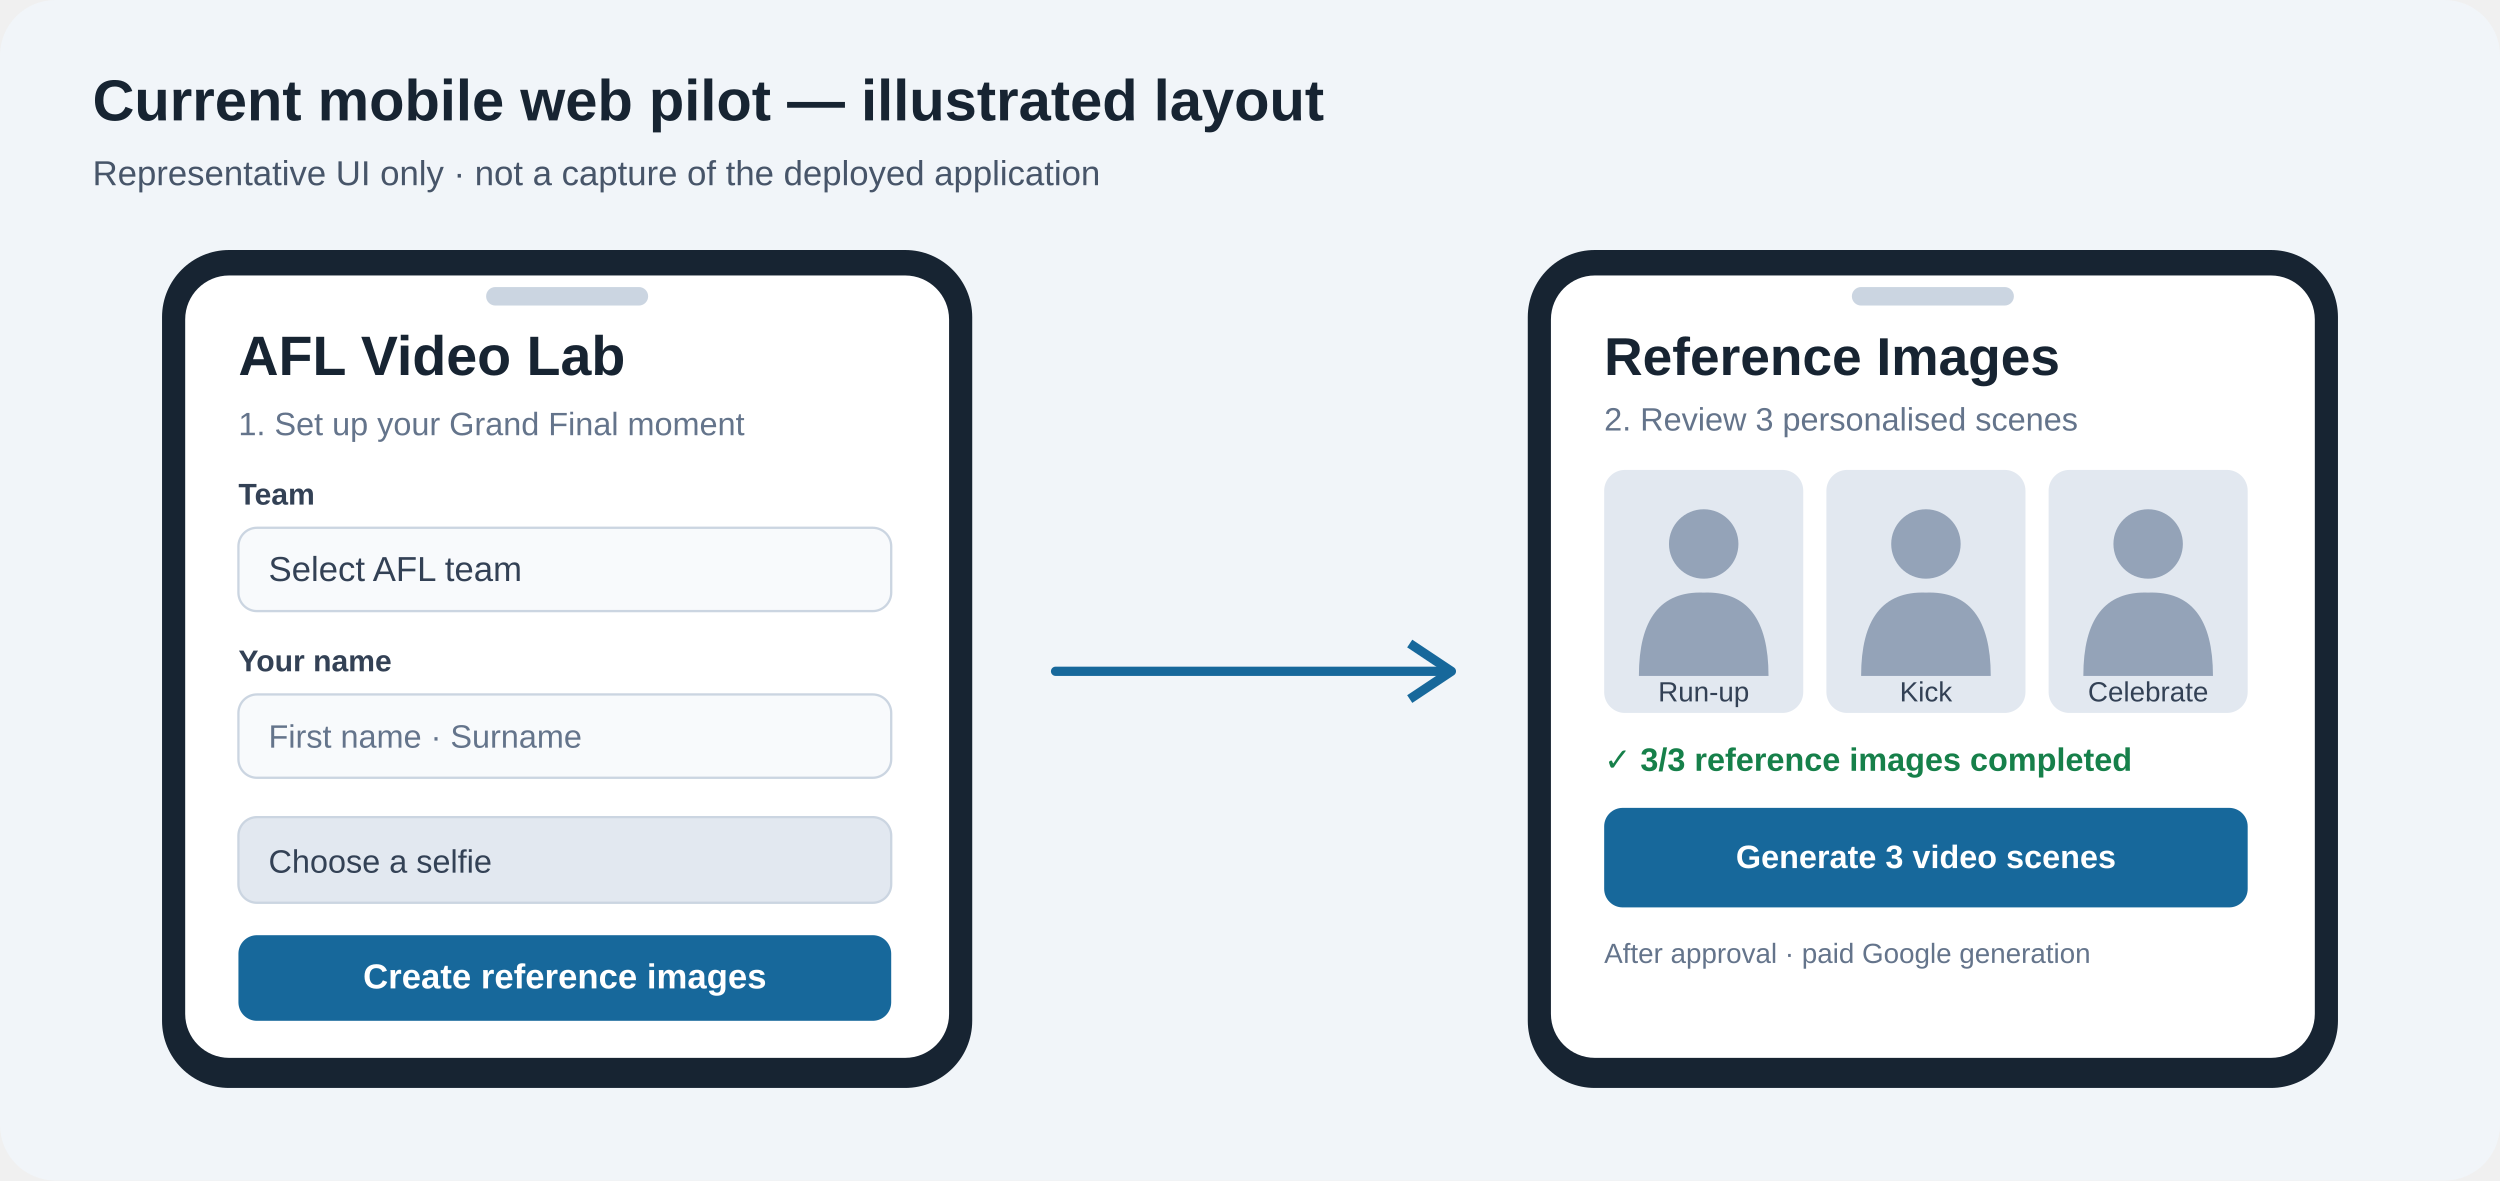
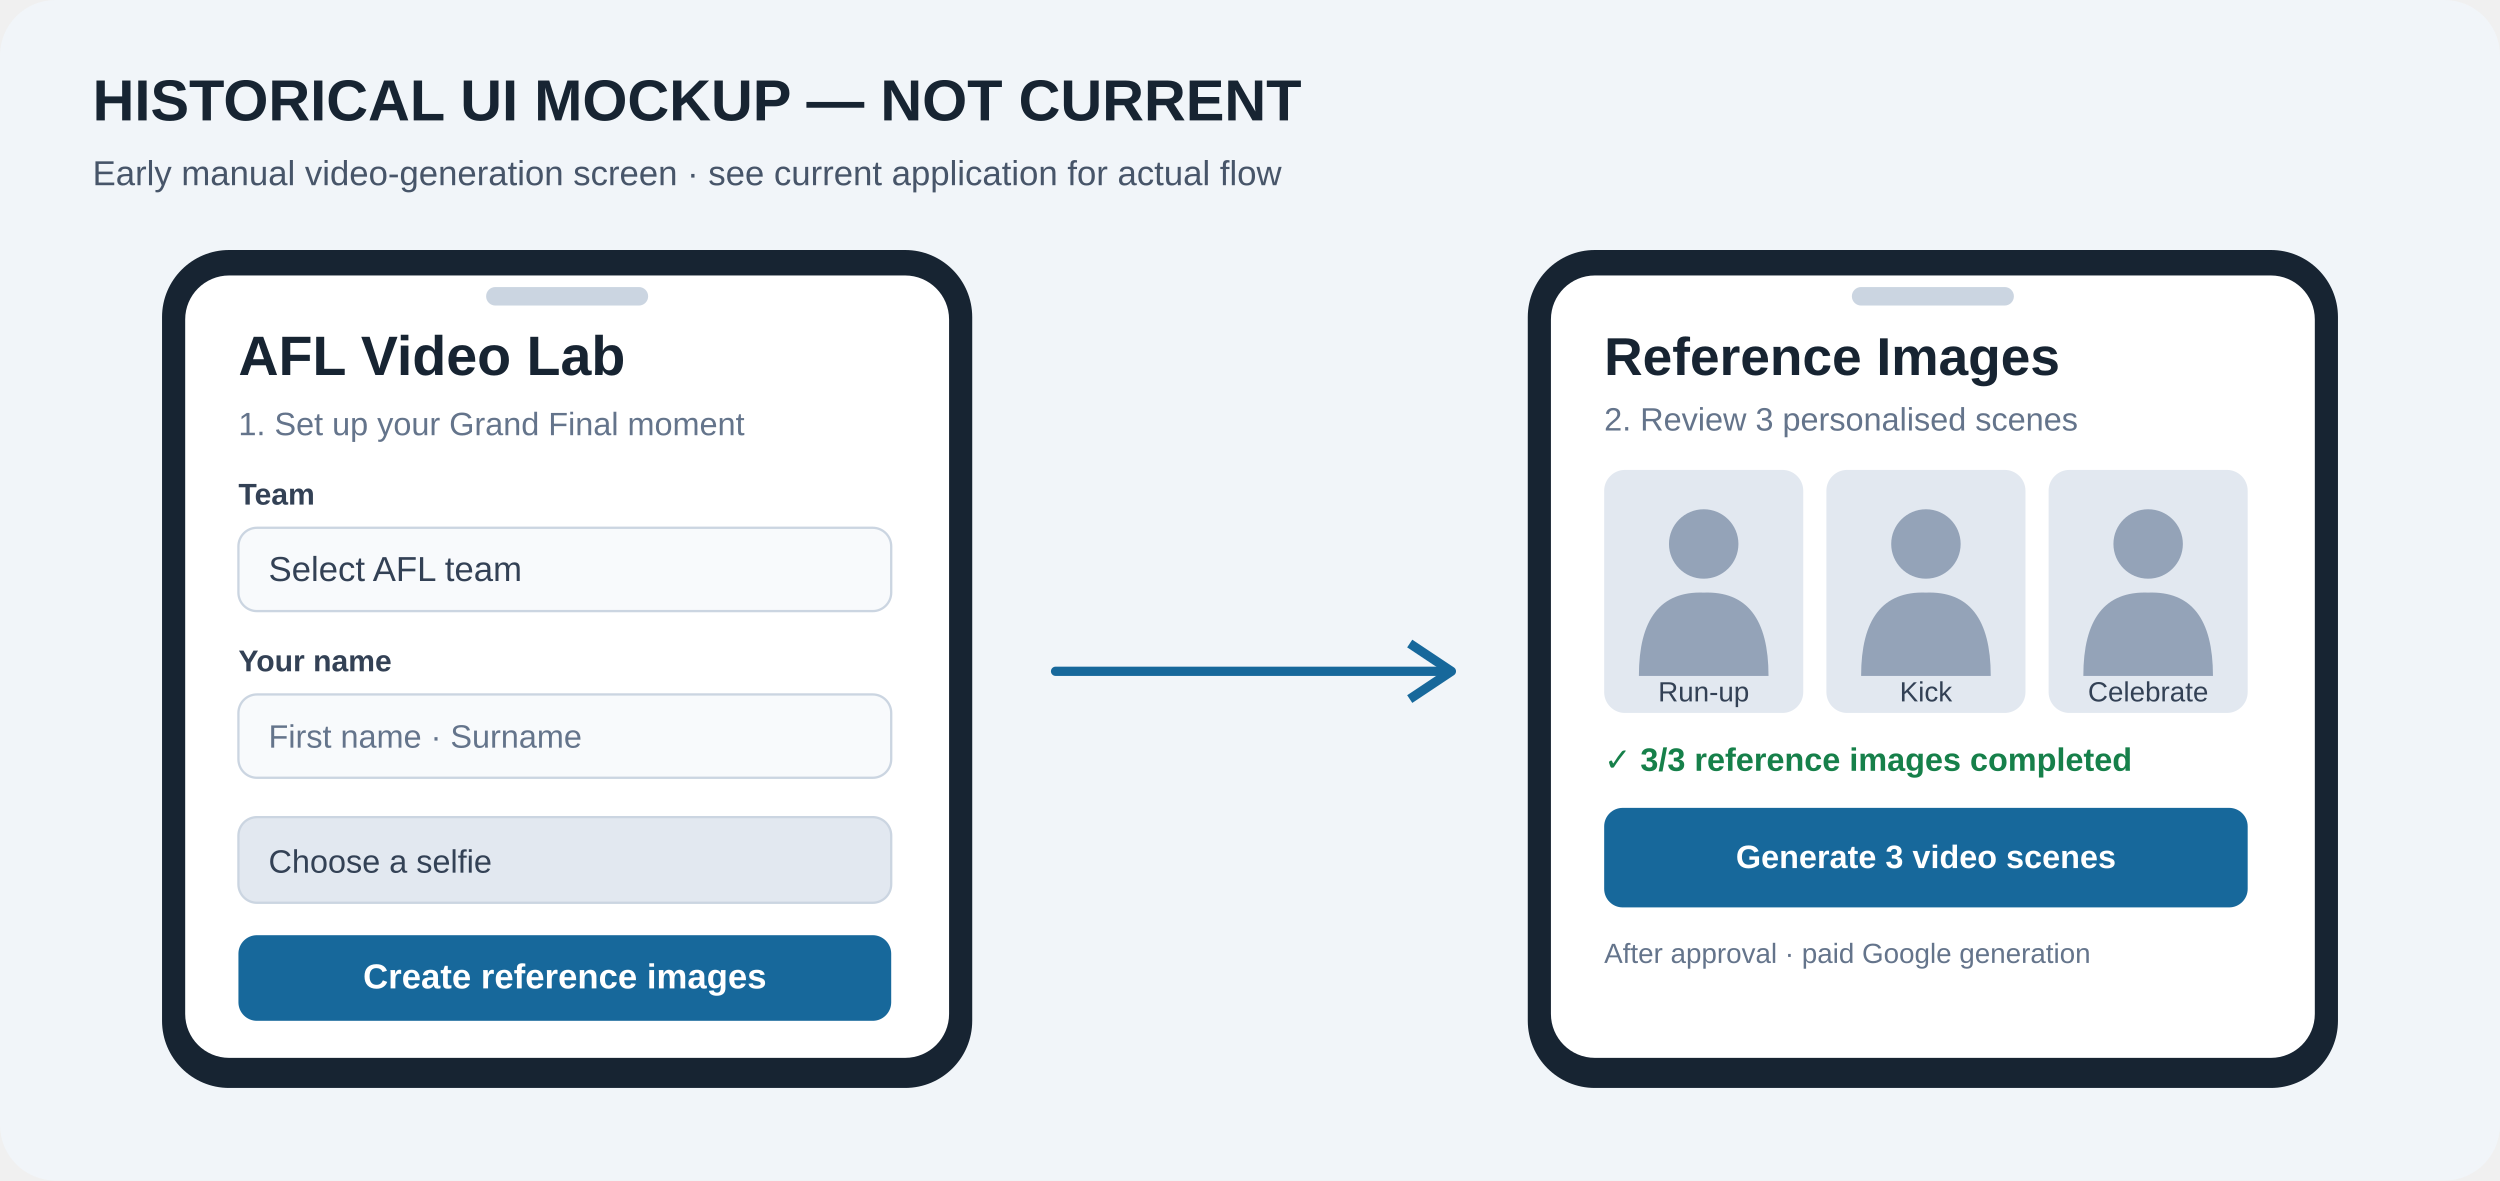
<svg xmlns="http://www.w3.org/2000/svg" width="1080" height="510" viewBox="0 0 1080 510" role="img" aria-labelledby="t d">
  <rect width="1080" height="510" rx="24" fill="#f1f5f9" />
-   <text x="40" y="52" font-family="Arial,sans-serif" font-size="25" font-weight="bold" fill="#172432">Current mobile web pilot — illustrated layout</text>
-   <text x="40" y="80" font-family="Arial,sans-serif" font-size="15" fill="#475569">Representative UI only · not a capture of the deployed application</text>
+   <text x="40" y="52" font-family="Arial,sans-serif" font-size="25" font-weight="bold" fill="#172432">HISTORICAL UI MOCKUP — NOT CURRENT</text>
+   <text x="40" y="80" font-family="Arial,sans-serif" font-size="15" fill="#475569">Early manual video-generation screen · see current application for actual flow</text>
  <g font-family="Arial,sans-serif">
    <rect x="70" y="108" width="350" height="362" rx="29" fill="#172432" />
    <rect x="80" y="119" width="330" height="338" rx="19" fill="#fff" />
    <rect x="210" y="124" width="70" height="8" rx="4" fill="#cbd5e1" />
    <text x="103" y="162" font-size="24" font-weight="bold" fill="#172432">AFL Video Lab</text>
    <text x="103" y="188" font-size="14" fill="#64748b">1. Set up your Grand Final moment</text>
    <text x="103" y="218" font-size="13" font-weight="bold" fill="#334155">Team</text>
    <rect x="103" y="228" width="282" height="36" rx="8" fill="#f8fafc" stroke="#cbd5e1" />
    <text x="116" y="251" font-size="15" fill="#334155">Select AFL team</text>
    <text x="103" y="290" font-size="13" font-weight="bold" fill="#334155">Your name</text>
    <rect x="103" y="300" width="282" height="36" rx="8" fill="#f8fafc" stroke="#cbd5e1" />
    <text x="116" y="323" font-size="14" fill="#64748b">First name · Surname</text>
    <rect x="103" y="353" width="282" height="37" rx="8" fill="#e2e8f0" stroke="#cbd5e1" />
    <text x="116" y="377" font-size="14" fill="#334155">Choose a selfie</text>
    <rect x="103" y="404" width="282" height="37" rx="8" fill="#17689b" />
    <text x="244" y="427" font-size="15" fill="#fff" text-anchor="middle" font-weight="bold">Create reference images</text>
    <rect x="660" y="108" width="350" height="362" rx="29" fill="#172432" />
    <rect x="670" y="119" width="330" height="338" rx="19" fill="#fff" />
    <rect x="800" y="124" width="70" height="8" rx="4" fill="#cbd5e1" />
    <text x="693" y="162" font-size="23" font-weight="bold" fill="#172432">Reference Images</text>
    <text x="693" y="186" font-size="14" fill="#64748b">2. Review 3 personalised scenes</text>
    <g transform="translate(693 203)">
      <rect width="86" height="105" rx="9" fill="#e2e8f0" />
      <circle cx="43" cy="32" r="15" fill="#94a3b8" />
      <path d="M15 89 Q15 52 43 53 Q71 52 71 89" fill="#94a3b8" />
      <text x="43" y="100" font-size="12" text-anchor="middle" fill="#334155">Run-up</text>
    </g>
    <g transform="translate(789 203)">
      <rect width="86" height="105" rx="9" fill="#e2e8f0" />
      <circle cx="43" cy="32" r="15" fill="#94a3b8" />
      <path d="M15 89 Q15 52 43 53 Q71 52 71 89" fill="#94a3b8" />
      <text x="43" y="100" font-size="12" text-anchor="middle" fill="#334155">Kick</text>
    </g>
    <g transform="translate(885 203)">
      <rect width="86" height="105" rx="9" fill="#e2e8f0" />
      <circle cx="43" cy="32" r="15" fill="#94a3b8" />
      <path d="M15 89 Q15 52 43 53 Q71 52 71 89" fill="#94a3b8" />
      <text x="43" y="100" font-size="12" text-anchor="middle" fill="#334155">Celebrate</text>
    </g>
    <text x="693" y="333" font-size="14" fill="#16804a" font-weight="bold">✓ 3/3 reference images completed</text>
    <rect x="693" y="349" width="278" height="43" rx="8" fill="#17689b" />
    <text x="832" y="375" font-size="14" fill="#fff" text-anchor="middle" font-weight="bold">Generate 3 video scenes</text>
    <text x="693" y="416" font-size="12" fill="#64748b">After approval · paid Google generation</text>
  </g>
  <path d="M456 290 H625" stroke="#17689b" stroke-width="4" stroke-linecap="round" />
  <path d="M609 278 L627 290 L609 302" fill="none" stroke="#17689b" stroke-width="4" stroke-linejoin="round" />
</svg>
